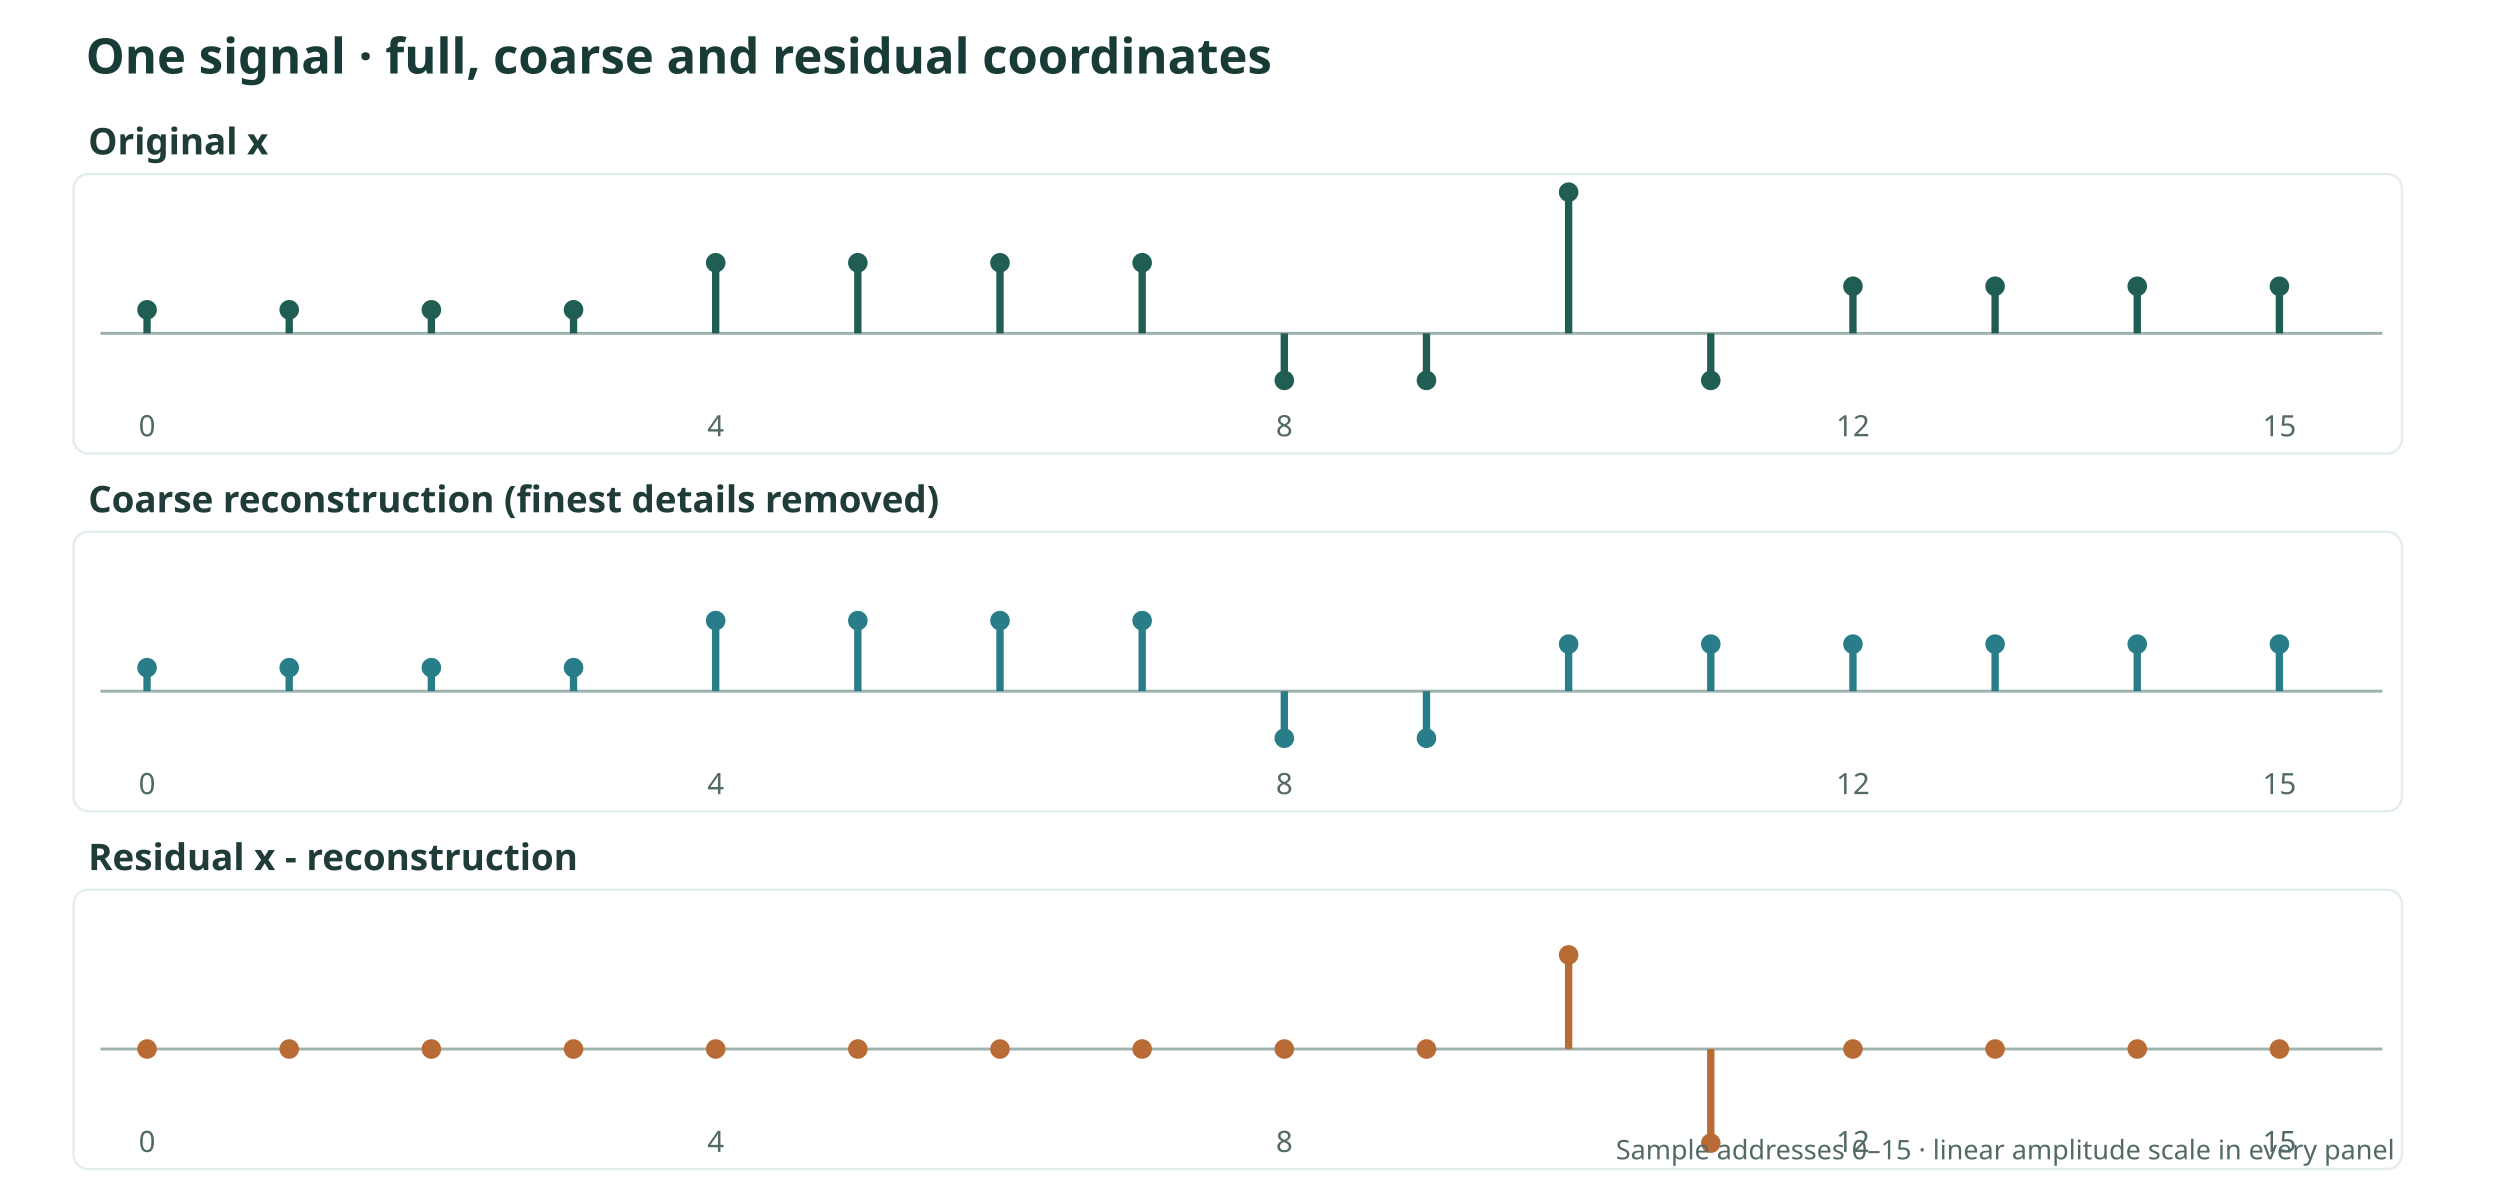
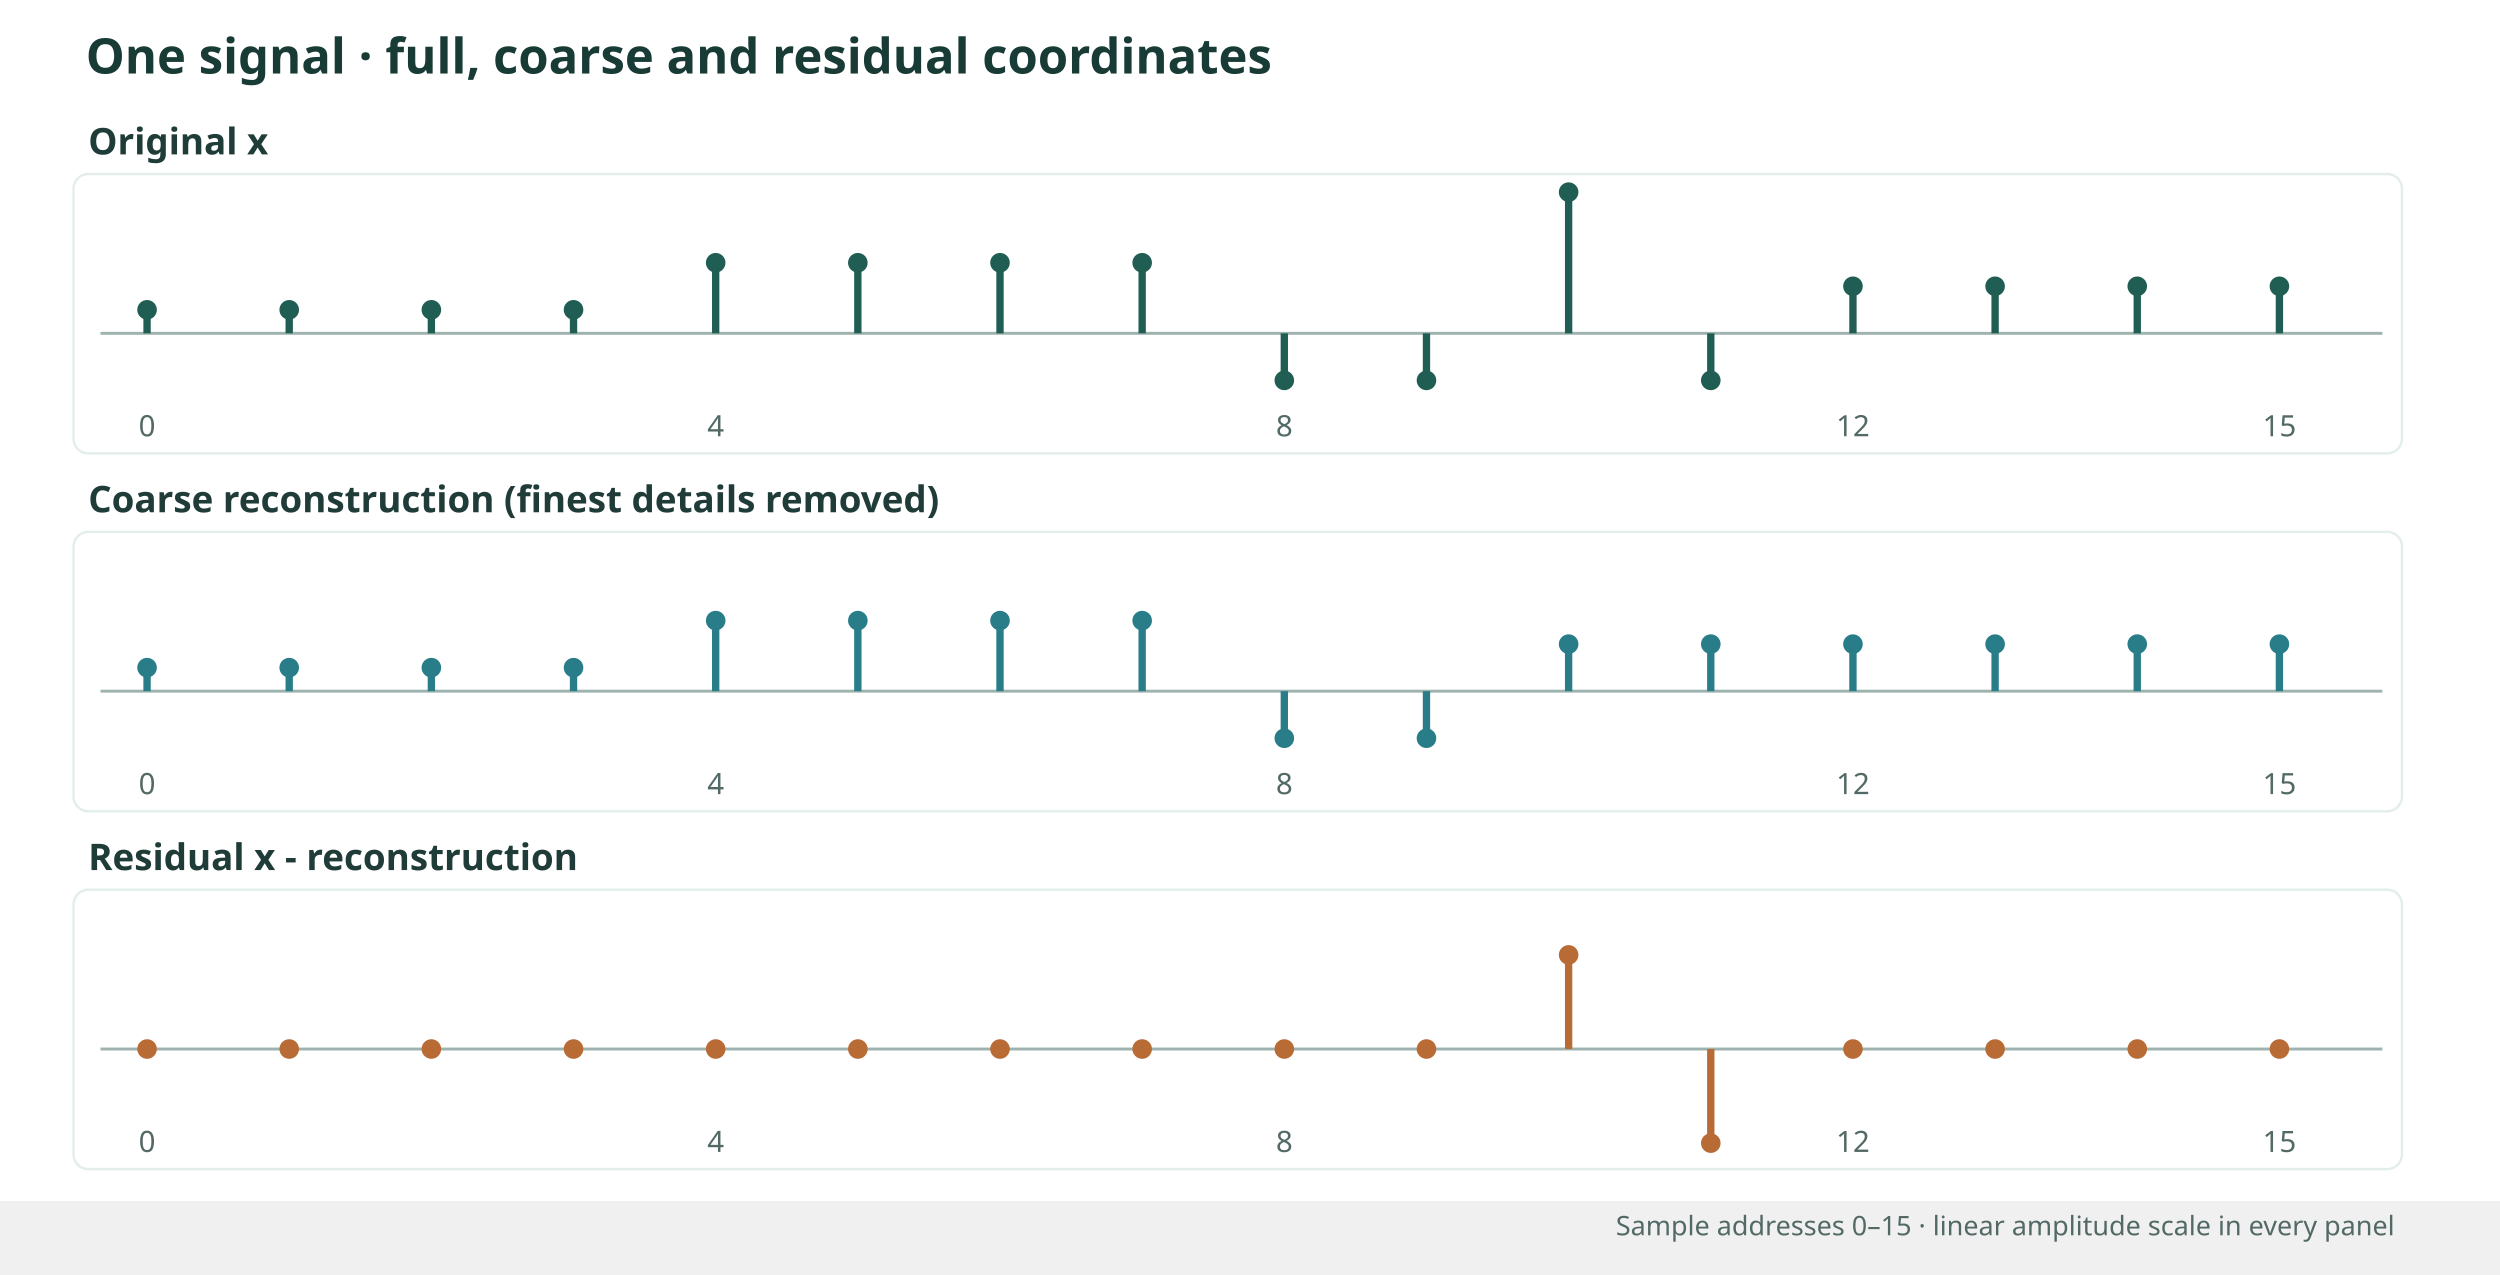
- <svg xmlns="http://www.w3.org/2000/svg" width="1020" height="490" viewBox="0 0 1020 490" role="img" aria-labelledby="title description">
+ <svg xmlns="http://www.w3.org/2000/svg" width="1020" height="520" viewBox="0 0 1020 520" role="img" aria-labelledby="title description">
  <rect width="1020" height="490" fill="#ffffff" />
  <text x="35" y="30" font-family="sans-serif" font-size="20" font-weight="600" fill="#193b36">One signal · full, coarse and residual coordinates</text>
  <text x="36" y="63" font-family="sans-serif" font-size="15" font-weight="600" fill="#203c39">Original x</text>
  <line x1="41" y1="136" x2="972" y2="136" stroke="#9eb3af" stroke-width="1.2" />
  <rect x="30" y="71" width="950" height="114" rx="6" fill="none" stroke="#e3eeeb" />
  <line x1="60" y1="136" x2="60" y2="126.40" stroke="#205e54" stroke-width="3" />
  <circle cx="60" cy="126.40" r="4" fill="#205e54" />
  <text x="60" y="178" text-anchor="middle" font-family="sans-serif" font-size="12" fill="#526966">0</text>
  <line x1="118" y1="136" x2="118" y2="126.40" stroke="#205e54" stroke-width="3" />
  <circle cx="118" cy="126.40" r="4" fill="#205e54" />
  <line x1="176" y1="136" x2="176" y2="126.40" stroke="#205e54" stroke-width="3" />
  <circle cx="176" cy="126.40" r="4" fill="#205e54" />
  <line x1="234" y1="136" x2="234" y2="126.40" stroke="#205e54" stroke-width="3" />
  <circle cx="234" cy="126.40" r="4" fill="#205e54" />
  <line x1="292" y1="136" x2="292" y2="107.20" stroke="#205e54" stroke-width="3" />
  <circle cx="292" cy="107.20" r="4" fill="#205e54" />
  <text x="292" y="178" text-anchor="middle" font-family="sans-serif" font-size="12" fill="#526966">4</text>
  <line x1="350" y1="136" x2="350" y2="107.20" stroke="#205e54" stroke-width="3" />
  <circle cx="350" cy="107.20" r="4" fill="#205e54" />
  <line x1="408" y1="136" x2="408" y2="107.20" stroke="#205e54" stroke-width="3" />
  <circle cx="408" cy="107.20" r="4" fill="#205e54" />
  <line x1="466" y1="136" x2="466" y2="107.20" stroke="#205e54" stroke-width="3" />
  <circle cx="466" cy="107.20" r="4" fill="#205e54" />
  <line x1="524" y1="136" x2="524" y2="155.20" stroke="#205e54" stroke-width="3" />
  <circle cx="524" cy="155.20" r="4" fill="#205e54" />
  <text x="524" y="178" text-anchor="middle" font-family="sans-serif" font-size="12" fill="#526966">8</text>
  <line x1="582" y1="136" x2="582" y2="155.20" stroke="#205e54" stroke-width="3" />
  <circle cx="582" cy="155.20" r="4" fill="#205e54" />
  <line x1="640" y1="136" x2="640" y2="78.40" stroke="#205e54" stroke-width="3" />
  <circle cx="640" cy="78.40" r="4" fill="#205e54" />
  <line x1="698" y1="136" x2="698" y2="155.20" stroke="#205e54" stroke-width="3" />
  <circle cx="698" cy="155.20" r="4" fill="#205e54" />
  <line x1="756" y1="136" x2="756" y2="116.80" stroke="#205e54" stroke-width="3" />
  <circle cx="756" cy="116.80" r="4" fill="#205e54" />
  <text x="756" y="178" text-anchor="middle" font-family="sans-serif" font-size="12" fill="#526966">12</text>
  <line x1="814" y1="136" x2="814" y2="116.80" stroke="#205e54" stroke-width="3" />
  <circle cx="814" cy="116.80" r="4" fill="#205e54" />
  <line x1="872" y1="136" x2="872" y2="116.80" stroke="#205e54" stroke-width="3" />
  <circle cx="872" cy="116.80" r="4" fill="#205e54" />
  <line x1="930" y1="136" x2="930" y2="116.80" stroke="#205e54" stroke-width="3" />
  <circle cx="930" cy="116.80" r="4" fill="#205e54" />
  <text x="930" y="178" text-anchor="middle" font-family="sans-serif" font-size="12" fill="#526966">15</text>
  <text x="36" y="209" font-family="sans-serif" font-size="15" font-weight="600" fill="#203c39">Coarse reconstruction (finest details removed)</text>
  <line x1="41" y1="282" x2="972" y2="282" stroke="#9eb3af" stroke-width="1.2" />
  <rect x="30" y="217" width="950" height="114" rx="6" fill="none" stroke="#e3eeeb" />
  <line x1="60" y1="282" x2="60" y2="272.40" stroke="#287d89" stroke-width="3" />
  <circle cx="60" cy="272.40" r="4" fill="#287d89" />
  <text x="60" y="324" text-anchor="middle" font-family="sans-serif" font-size="12" fill="#526966">0</text>
  <line x1="118" y1="282" x2="118" y2="272.40" stroke="#287d89" stroke-width="3" />
  <circle cx="118" cy="272.40" r="4" fill="#287d89" />
  <line x1="176" y1="282" x2="176" y2="272.40" stroke="#287d89" stroke-width="3" />
  <circle cx="176" cy="272.40" r="4" fill="#287d89" />
  <line x1="234" y1="282" x2="234" y2="272.40" stroke="#287d89" stroke-width="3" />
  <circle cx="234" cy="272.40" r="4" fill="#287d89" />
  <line x1="292" y1="282" x2="292" y2="253.20" stroke="#287d89" stroke-width="3" />
  <circle cx="292" cy="253.20" r="4" fill="#287d89" />
  <text x="292" y="324" text-anchor="middle" font-family="sans-serif" font-size="12" fill="#526966">4</text>
  <line x1="350" y1="282" x2="350" y2="253.20" stroke="#287d89" stroke-width="3" />
  <circle cx="350" cy="253.20" r="4" fill="#287d89" />
  <line x1="408" y1="282" x2="408" y2="253.20" stroke="#287d89" stroke-width="3" />
  <circle cx="408" cy="253.20" r="4" fill="#287d89" />
  <line x1="466" y1="282" x2="466" y2="253.20" stroke="#287d89" stroke-width="3" />
  <circle cx="466" cy="253.20" r="4" fill="#287d89" />
  <line x1="524" y1="282" x2="524" y2="301.20" stroke="#287d89" stroke-width="3" />
  <circle cx="524" cy="301.20" r="4" fill="#287d89" />
  <text x="524" y="324" text-anchor="middle" font-family="sans-serif" font-size="12" fill="#526966">8</text>
  <line x1="582" y1="282" x2="582" y2="301.20" stroke="#287d89" stroke-width="3" />
  <circle cx="582" cy="301.20" r="4" fill="#287d89" />
  <line x1="640" y1="282" x2="640" y2="262.80" stroke="#287d89" stroke-width="3" />
  <circle cx="640" cy="262.80" r="4" fill="#287d89" />
  <line x1="698" y1="282" x2="698" y2="262.80" stroke="#287d89" stroke-width="3" />
  <circle cx="698" cy="262.80" r="4" fill="#287d89" />
  <line x1="756" y1="282" x2="756" y2="262.80" stroke="#287d89" stroke-width="3" />
  <circle cx="756" cy="262.80" r="4" fill="#287d89" />
  <text x="756" y="324" text-anchor="middle" font-family="sans-serif" font-size="12" fill="#526966">12</text>
  <line x1="814" y1="282" x2="814" y2="262.80" stroke="#287d89" stroke-width="3" />
  <circle cx="814" cy="262.80" r="4" fill="#287d89" />
  <line x1="872" y1="282" x2="872" y2="262.80" stroke="#287d89" stroke-width="3" />
  <circle cx="872" cy="262.80" r="4" fill="#287d89" />
  <line x1="930" y1="282" x2="930" y2="262.80" stroke="#287d89" stroke-width="3" />
  <circle cx="930" cy="262.80" r="4" fill="#287d89" />
  <text x="930" y="324" text-anchor="middle" font-family="sans-serif" font-size="12" fill="#526966">15</text>
  <text x="36" y="355" font-family="sans-serif" font-size="15" font-weight="600" fill="#203c39">Residual x - reconstruction</text>
  <line x1="41" y1="428" x2="972" y2="428" stroke="#9eb3af" stroke-width="1.2" />
  <rect x="30" y="363" width="950" height="114" rx="6" fill="none" stroke="#e3eeeb" />
  <line x1="60" y1="428" x2="60" y2="428.00" stroke="#b96b35" stroke-width="3" />
  <circle cx="60" cy="428.00" r="4" fill="#b96b35" />
  <text x="60" y="470" text-anchor="middle" font-family="sans-serif" font-size="12" fill="#526966">0</text>
  <line x1="118" y1="428" x2="118" y2="428.00" stroke="#b96b35" stroke-width="3" />
  <circle cx="118" cy="428.00" r="4" fill="#b96b35" />
  <line x1="176" y1="428" x2="176" y2="428.00" stroke="#b96b35" stroke-width="3" />
  <circle cx="176" cy="428.00" r="4" fill="#b96b35" />
  <line x1="234" y1="428" x2="234" y2="428.00" stroke="#b96b35" stroke-width="3" />
  <circle cx="234" cy="428.00" r="4" fill="#b96b35" />
  <line x1="292" y1="428" x2="292" y2="428.00" stroke="#b96b35" stroke-width="3" />
  <circle cx="292" cy="428.00" r="4" fill="#b96b35" />
  <text x="292" y="470" text-anchor="middle" font-family="sans-serif" font-size="12" fill="#526966">4</text>
  <line x1="350" y1="428" x2="350" y2="428.00" stroke="#b96b35" stroke-width="3" />
  <circle cx="350" cy="428.00" r="4" fill="#b96b35" />
  <line x1="408" y1="428" x2="408" y2="428.00" stroke="#b96b35" stroke-width="3" />
  <circle cx="408" cy="428.00" r="4" fill="#b96b35" />
  <line x1="466" y1="428" x2="466" y2="428.00" stroke="#b96b35" stroke-width="3" />
  <circle cx="466" cy="428.00" r="4" fill="#b96b35" />
  <line x1="524" y1="428" x2="524" y2="428.00" stroke="#b96b35" stroke-width="3" />
  <circle cx="524" cy="428.00" r="4" fill="#b96b35" />
  <text x="524" y="470" text-anchor="middle" font-family="sans-serif" font-size="12" fill="#526966">8</text>
  <line x1="582" y1="428" x2="582" y2="428.00" stroke="#b96b35" stroke-width="3" />
  <circle cx="582" cy="428.00" r="4" fill="#b96b35" />
  <line x1="640" y1="428" x2="640" y2="389.60" stroke="#b96b35" stroke-width="3" />
  <circle cx="640" cy="389.60" r="4" fill="#b96b35" />
  <line x1="698" y1="428" x2="698" y2="466.40" stroke="#b96b35" stroke-width="3" />
  <circle cx="698" cy="466.40" r="4" fill="#b96b35" />
  <line x1="756" y1="428" x2="756" y2="428.00" stroke="#b96b35" stroke-width="3" />
  <circle cx="756" cy="428.00" r="4" fill="#b96b35" />
  <text x="756" y="470" text-anchor="middle" font-family="sans-serif" font-size="12" fill="#526966">12</text>
  <line x1="814" y1="428" x2="814" y2="428.00" stroke="#b96b35" stroke-width="3" />
  <circle cx="814" cy="428.00" r="4" fill="#b96b35" />
  <line x1="872" y1="428" x2="872" y2="428.00" stroke="#b96b35" stroke-width="3" />
  <circle cx="872" cy="428.00" r="4" fill="#b96b35" />
  <line x1="930" y1="428" x2="930" y2="428.00" stroke="#b96b35" stroke-width="3" />
  <circle cx="930" cy="428.00" r="4" fill="#b96b35" />
  <text x="930" y="470" text-anchor="middle" font-family="sans-serif" font-size="12" fill="#526966">15</text>
-   <text x="977" y="473" text-anchor="end" font-family="sans-serif" font-size="11" fill="#526966">Sample addresses 0–15 · linear amplitude scale in every panel</text>
+   <text x="977" y="504" text-anchor="end" font-family="sans-serif" font-size="11" fill="#526966">Sample addresses 0–15 · linear amplitude scale in every panel</text>
</svg>
